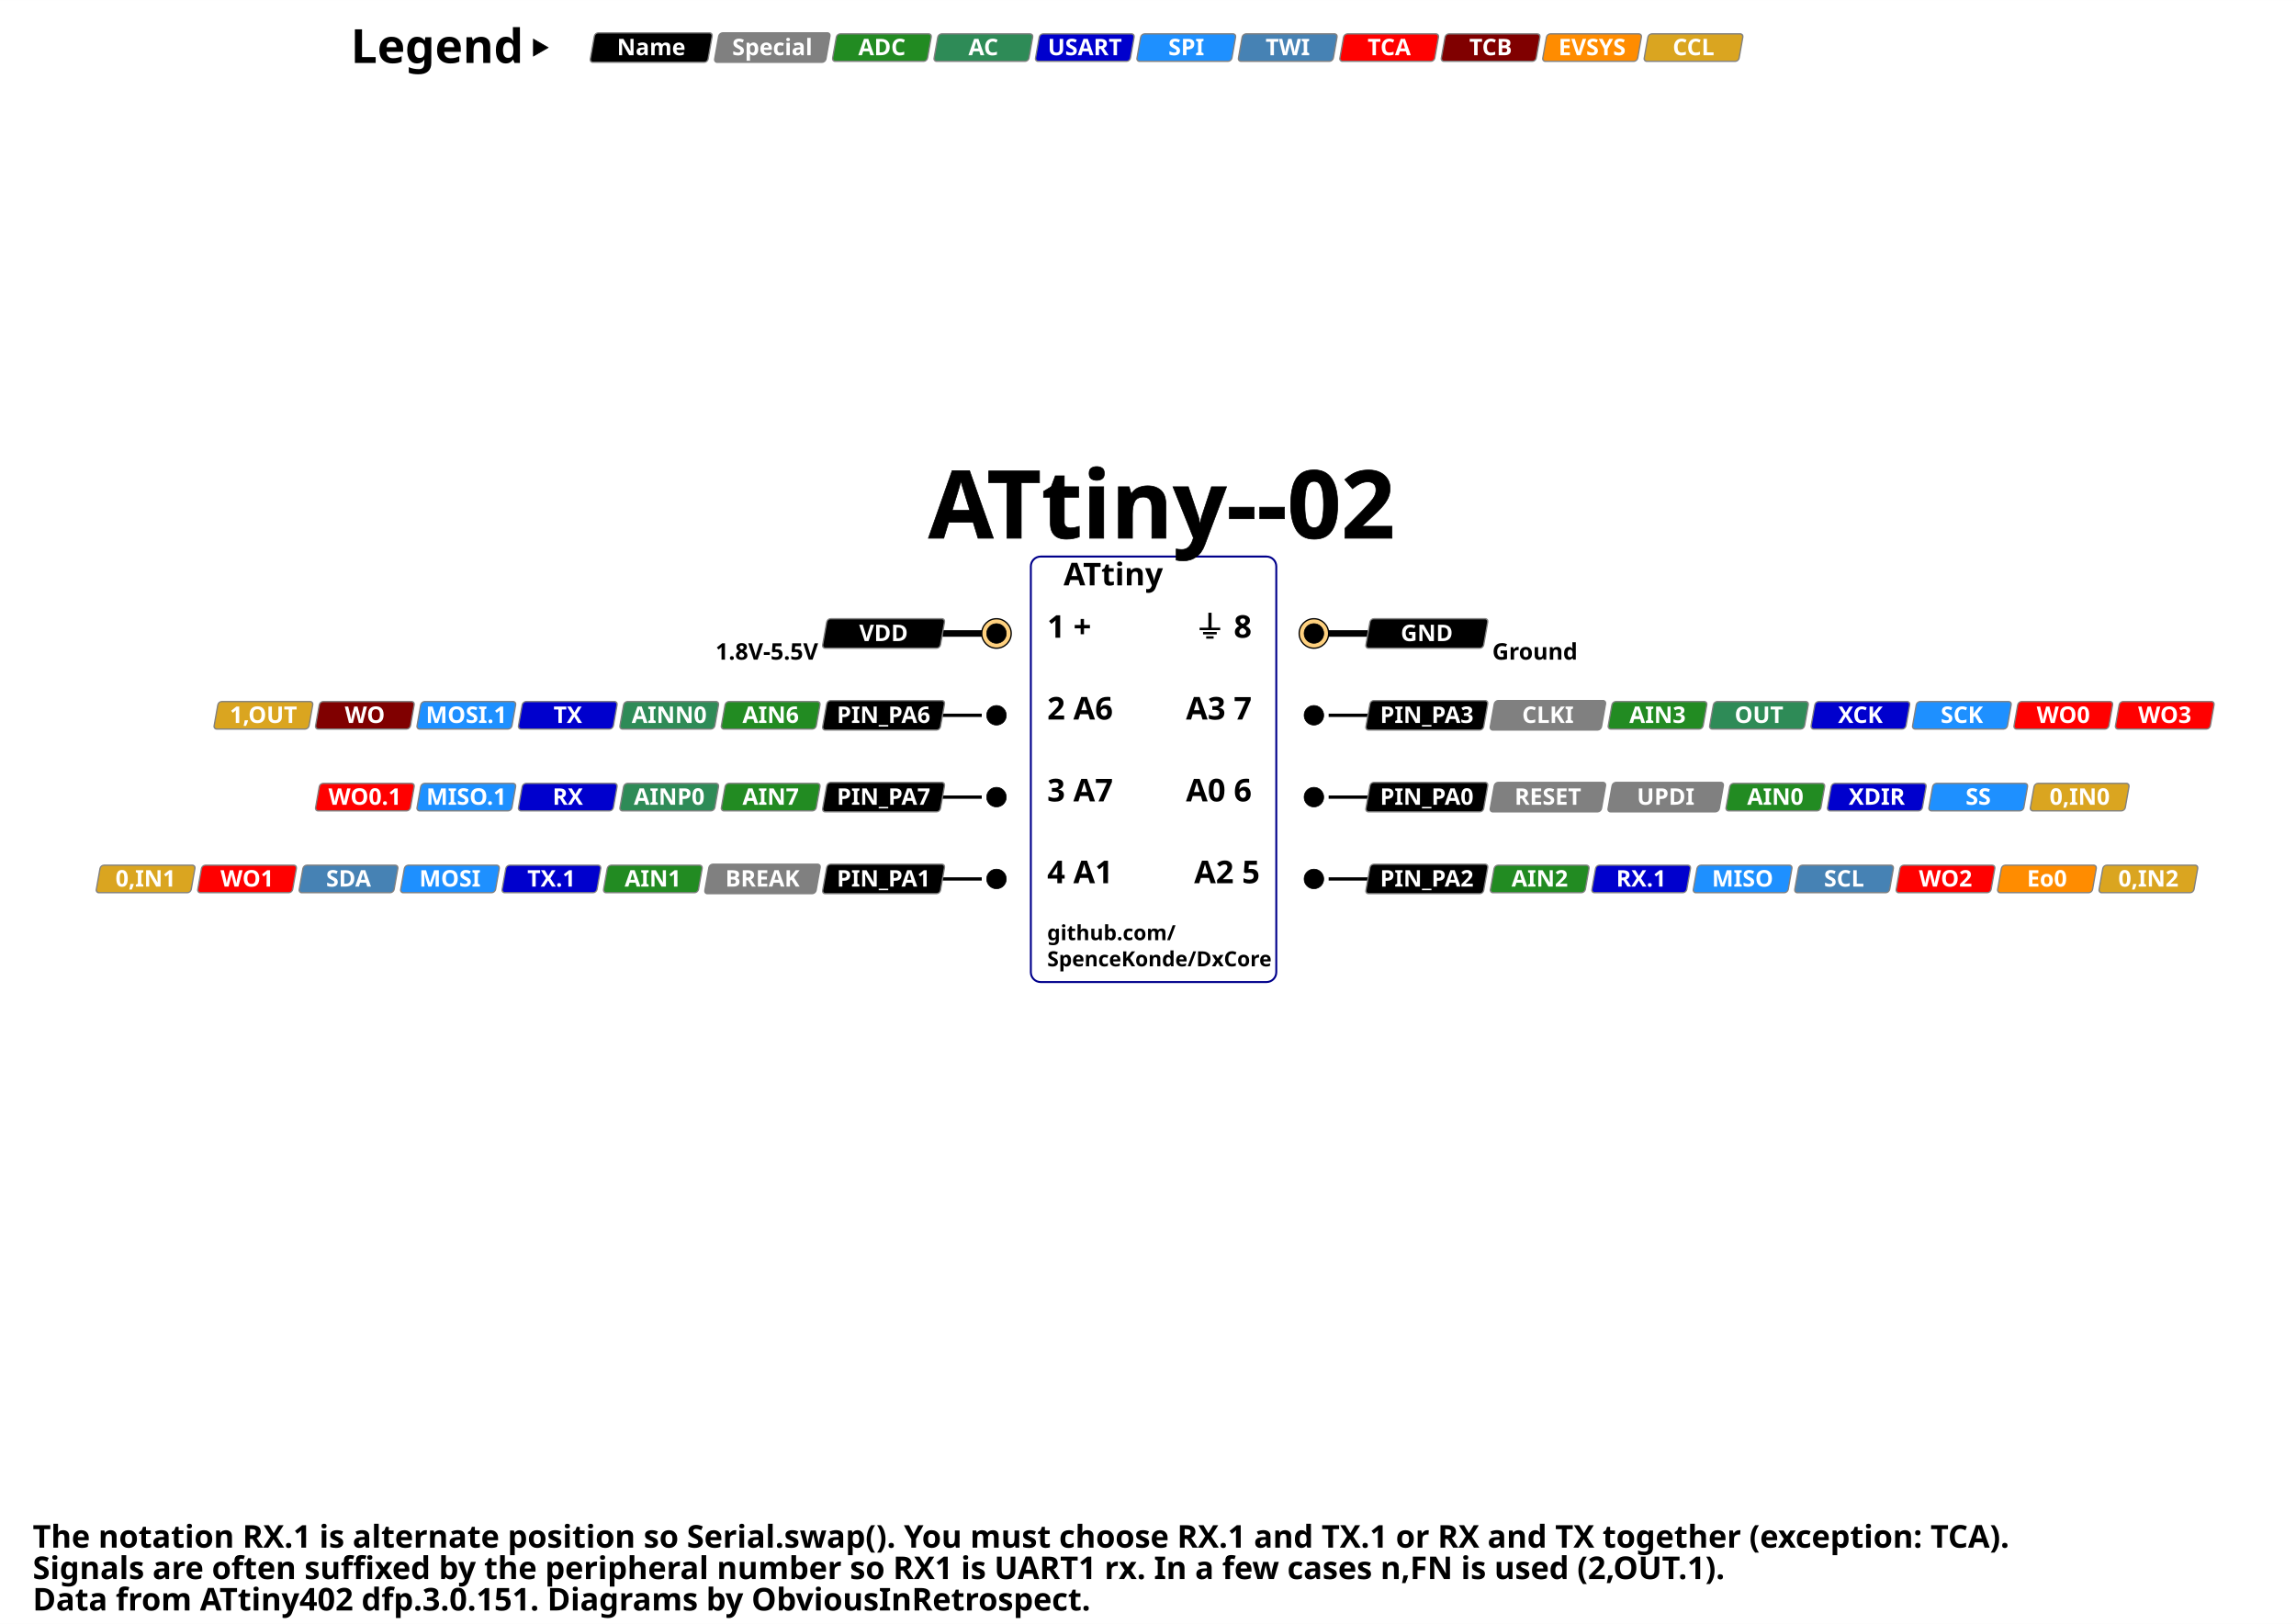
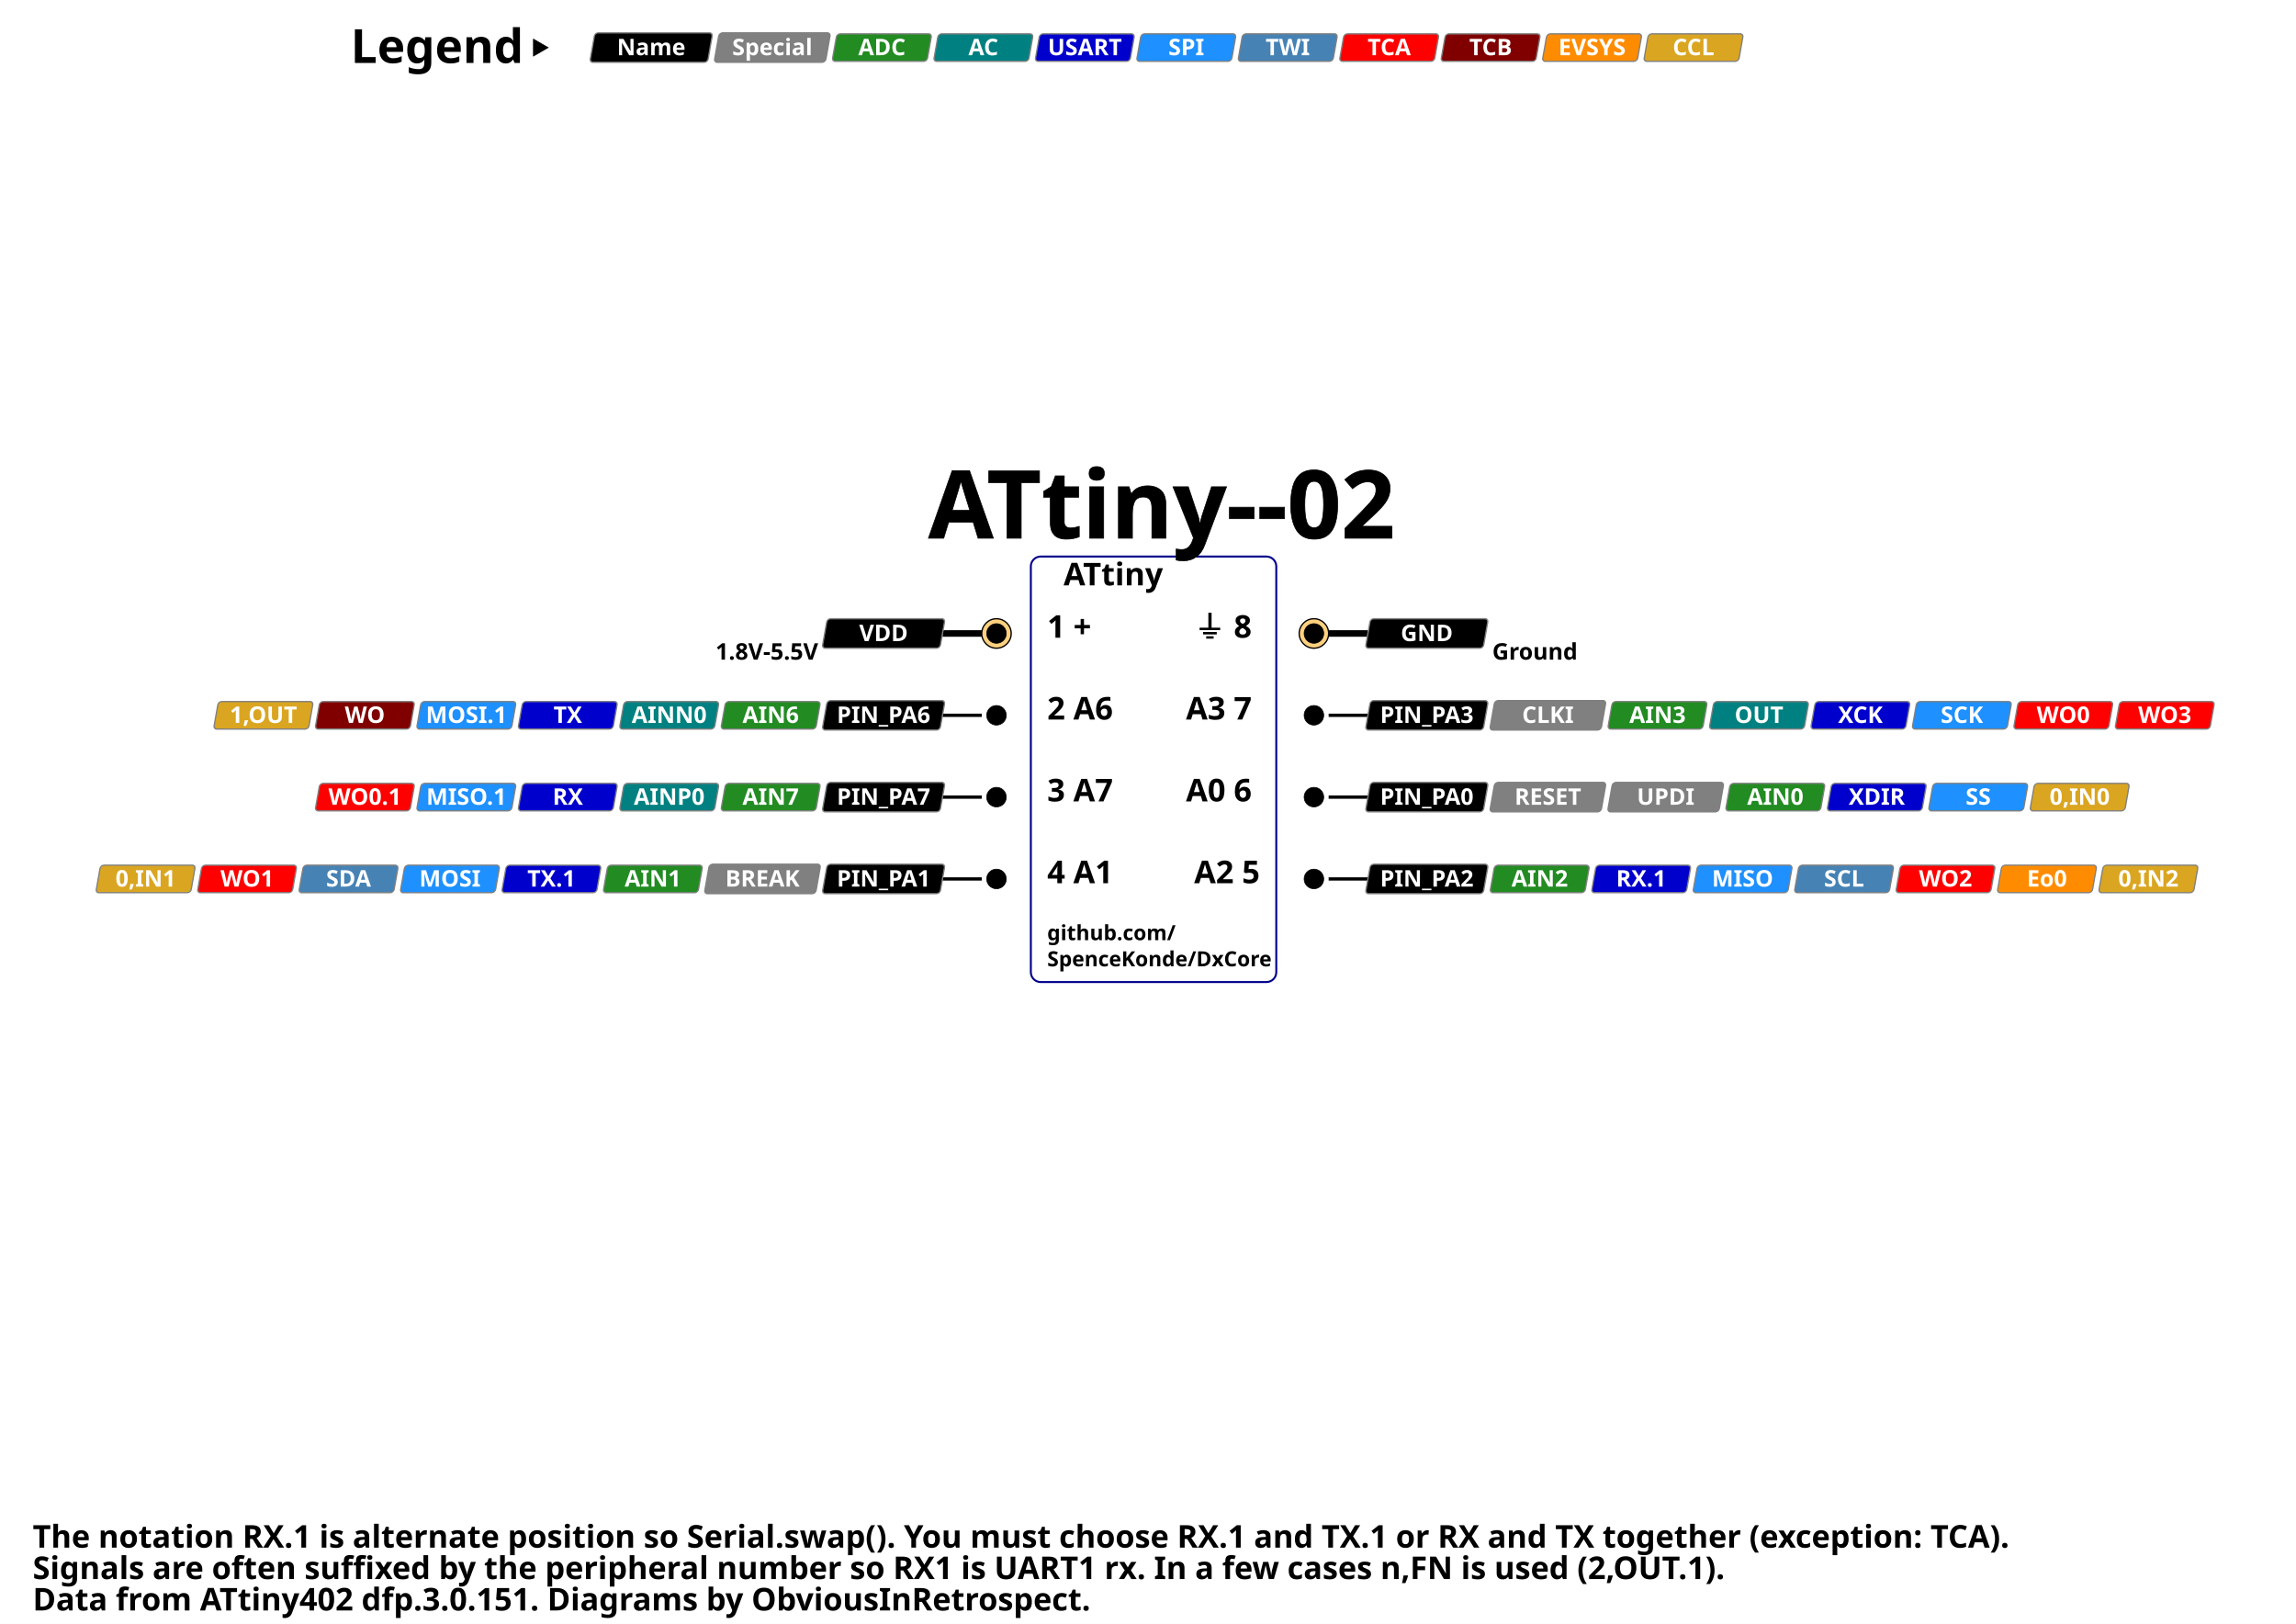
<svg xmlns="http://www.w3.org/2000/svg" baseProfile="full" height="210mm" version="1.1" viewBox="0 0 3508 2480" width="297mm">
  <defs>
    <style type="text/css">@font-face {
  font-family: 'BenchNine';
  font-style: normal;
  font-weight: 300;
  src: url(https://fonts.gstatic.com/s/benchnine/v16/ahcev8612zF4jxrwMosT--thgmy4.ttf) format('truetype');
}
@font-face {
  font-family: 'BenchNine';
  font-style: normal;
  font-weight: 400;
  src: url(https://fonts.gstatic.com/s/benchnine/v16/ahcbv8612zF4jxrwMosbUMlx.ttf) format('truetype');
}
@font-face {
  font-family: 'BenchNine';
  font-style: normal;
  font-weight: 700;
  src: url(https://fonts.gstatic.com/s/benchnine/v16/ahcev8612zF4jxrwMosT6-xhgmy4.ttf) format('truetype');
}
@font-face {
  font-family: 'M PLUS 1 Code';
  font-style: normal;
  font-weight: 300;
  src: url(https://fonts.gstatic.com/s/mplus1code/v7/ypvMbXOOx2xFpzmYJS3N2_J2hBN6RZ5oIp8m_7jT0EHuYJg.ttf) format('truetype');
}
@font-face {
  font-family: 'M PLUS 1 Code';
  font-style: normal;
  font-weight: 400;
  src: url(https://fonts.gstatic.com/s/mplus1code/v7/ypvMbXOOx2xFpzmYJS3N2_J2hBN6RZ5oIp8m_7iN0EHuYJg.ttf) format('truetype');
}
@font-face {
  font-family: 'M PLUS 1 Code';
  font-style: normal;
  font-weight: 700;
  src: url(https://fonts.gstatic.com/s/mplus1code/v7/ypvMbXOOx2xFpzmYJS3N2_J2hBN6RZ5oIp8m_7hq10HuYJg.ttf) format('truetype');
}
@font-face {
  font-family: 'Pragati Narrow';
  font-style: normal;
  font-weight: 700;
  src: url(https://fonts.gstatic.com/s/pragatinarrow/v13/vm8sdRf0T0bS1ffgsPB7WZ-mD2ZD5cd4Epc.ttf) format('truetype');
}
@font-face {
  font-family: 'Rubik';
  font-style: normal;
  font-weight: 400;
  src: url(https://fonts.gstatic.com/s/rubik/v21/iJWZBXyIfDnIV5PNhY1KTN7Z-Yh-B4iFV0Uw.ttf) format('truetype');
}
@font-face {
  font-family: 'Ruslan Display';
  font-style: normal;
  font-weight: 400;
  src: url(https://fonts.gstatic.com/s/ruslandisplay/v22/Gw6jwczl81XcIZuckK_e3Upfdwxsn9g.ttf) format('truetype');
}
@font-face {
  font-family: 'Ubuntu';
  font-style: normal;
  font-weight: 300;
  src: url(https://fonts.gstatic.com/s/ubuntu/v20/4iCv6KVjbNBYlgoC1CzjsGyI.ttf) format('truetype');
}
@font-face {
  font-family: 'Ubuntu';
  font-style: normal;
  font-weight: 400;
  src: url(https://fonts.gstatic.com/s/ubuntu/v20/4iCs6KVjbNBYlgoKfw7z.ttf) format('truetype');
}
@font-face {
  font-family: 'Ubuntu';
  font-style: normal;
  font-weight: 500;
  src: url(https://fonts.gstatic.com/s/ubuntu/v20/4iCv6KVjbNBYlgoCjC3jsGyI.ttf) format('truetype');
}
@font-face {
  font-family: 'Ubuntu';
  font-style: normal;
  font-weight: 700;
  src: url(https://fonts.gstatic.com/s/ubuntu/v20/4iCv6KVjbNBYlgoCxCvjsGyI.ttf) format('truetype');
}
@font-face {
  font-family: 'Work Sans';
  font-style: normal;
  font-weight: 700;
  src: url(https://fonts.gstatic.com/s/worksans/v18/QGY_z_wNahGAdqQ43RhVcIgYT2Xz5u32K67QBi8Jow.ttf) format('truetype');
}
@font-face {
  font-family: 'Work Sans';
  font-style: normal;
  font-weight: 800;
  src: url(https://fonts.gstatic.com/s/worksans/v18/QGY_z_wNahGAdqQ43RhVcIgYT2Xz5u32K8nQBi8Jow.ttf) format('truetype');
}
@font-face {
  font-family: 'Work Sans';
  font-style: normal;
  font-weight: 900;
  src: url(https://fonts.gstatic.com/s/worksans/v18/QGY_z_wNahGAdqQ43RhVcIgYT2Xz5u32K-DQBi8Jow.ttf) format('truetype');
}
</style>
  </defs>
  <g transform="translate(1754.0,1240.0)">
    <rect fill="white" fill-opacity="1.0" height="2480" rx="0" ry="0" stroke="white" stroke-opacity="1.0" stroke-width="1" width="3508" x="-1754.0" y="-1240.0" />
  </g>
  <g transform="translate(1762.5,1175.0)">
    <rect fill="white" fill-opacity="0.0" height="650" rx="15" ry="15" stroke="darkblue" stroke-opacity="1.0" stroke-width="3" width="375" x="-187.5" y="-325.0" />
  </g>
  <text fill="black" font-family="sans-serif" font-size="144" font-stretch="normal" font-style="normal" font-weight="600" stroke="none" text-anchor="middle" x="1775" y="822.0">
    <tspan fill="black" stroke="black">ATtiny--02</tspan>
  </text>
  <text fill="white" font-family="sans-serif" font-size="48" font-stretch="normal" font-style="normal" font-weight="600" stroke="none" text-anchor="start" x="1625" y="894.0">
    <tspan fill="black" stroke="none">ATtiny</tspan>
  </text>
  <text fill="white" font-family="sans-serif" font-size="32" font-stretch="normal" font-style="normal" font-weight="600" stroke="none" text-anchor="start" x="1600" y="1436.0">
    <tspan fill="black" stroke="none">github.com/</tspan>
    <tspan fill="black" stroke="none" x="1600" y="1476.0">SpenceKonde/DxCore</tspan>
    <tspan fill="black" stroke="none" x="1600" y="1516.0" />
  </text>
  <text fill="white" font-family="sans-serif" font-size="36" font-stretch="normal" font-style="normal" font-weight="600" stroke="none" text-anchor="start" x="1425" y="1538.0">
    <tspan fill="black" stroke="none" />
  </text>
  <text fill="white" font-family="sans-serif" font-size="48" font-stretch="normal" font-style="normal" font-weight="600" stroke="none" text-anchor="start" x="50" y="2364.0">
    <tspan fill="black" stroke="none">The notation RX.1 is alternate position so Serial.swap(). You must choose RX.1 and TX.1 or RX and TX together (exception: TCA).</tspan>
    <tspan fill="black" stroke="none" x="50" y="2412.0">Signals are often suffixed by the peripheral number so RX1 is UART1 rx. In a few cases n,FN is used (2,OUT.1).</tspan>
    <tspan fill="black" stroke="none" x="50" y="2460.0">Data from ATtiny402 dfp.3.0.151. Diagrams by ObviousInRetrospect.</tspan>
  </text>
  <text fill="white" font-family="sans-serif" font-size="48" font-stretch="normal" font-style="normal" font-weight="600" stroke="none" text-anchor="start" x="1600" y="974.0">
    <tspan fill="black" stroke="none">1 +</tspan>
    <tspan fill="black" stroke="none" x="1600" y="1099.0">2 A6</tspan>
    <tspan fill="black" stroke="none" x="1600" y="1224.0">3 A7</tspan>
    <tspan fill="black" stroke="none" x="1600" y="1349.0">4 A1</tspan>
  </text>
  <circle cx="1522.5" cy="967.5" fill="orange" fill-opacity="0.5" r="22.5" stroke="black" stroke-opacity="1" stroke-width="2" />
  <circle color="black" cx="1522.5" cy="967.5" opacity="1" r="15.0" stroke="black" />
  <g transform="translate(1440.0,967.5)">
    <polyline fill="none" opacity="1.0" points="0,0 60,0" stroke="black" stroke-width="10" />
  </g>
  <g transform="translate(1350.0,967.5)">
    <rect fill="black" fill-opacity="1.0" height="45" rx="5" ry="5" stroke="grey" stroke-opacity="1.0" stroke-width="2" transform="skewX(-10)" width="180" x="-90.0" y="-22.5" />
    <text fill="white" font-family="sans-serif" font-size="35" font-stretch="normal" font-style="normal" font-weight="600" stroke="black" stroke-opacity="0" stroke-width="0.0" text-anchor="middle" x="0" y="11.667">VDD</text>
  </g>
  <text fill="black" font-family="sans-serif" font-size="35" font-stretch="normal" font-style="normal" font-weight="600" text-anchor="end" x="1250" y="1007.5">1.8V-5.5V</text>
  <circle color="black" cx="1522.5" cy="1092.5" opacity="1" r="15.0" stroke="black" />
  <g transform="translate(1440.0,1092.5)">
    <polyline fill="none" opacity="1.0" points="0,0 60,0" stroke="black" stroke-width="5" />
  </g>
  <g transform="translate(1350.0,1092.5)">
    <rect fill="black" fill-opacity="1.0" height="45" rx="5" ry="5" stroke="grey" stroke-opacity="1.0" stroke-width="2" transform="skewX(-10)" width="180" x="-90.0" y="-22.5" />
    <text fill="white" font-family="sans-serif" font-size="35" font-stretch="normal" font-style="normal" font-weight="600" stroke="black" stroke-opacity="0" stroke-width="0.0" text-anchor="middle" x="0" y="11.667">PIN_PA6</text>
  </g>
  <g transform="translate(1177.5,1092.5)">
    <rect fill="forestgreen" fill-opacity="1.0" height="42" rx="5" ry="5" stroke="grey" stroke-opacity="1.0" stroke-width="2" transform="skewX(-10)" width="145" x="-72.5" y="-21.0" />
    <text fill="white" font-family="sans-serif" font-size="35" font-stretch="normal" font-style="normal" font-weight="600" stroke="black" stroke-opacity="0" stroke-width="0.0" text-anchor="middle" x="0" y="11.667">AIN6</text>
  </g>
  <g transform="translate(1022.5,1092.5)">
-     <rect fill="seagreen" fill-opacity="1.0" height="42" rx="5" ry="5" stroke="grey" stroke-opacity="1.0" stroke-width="2" transform="skewX(-10)" width="145" x="-72.5" y="-21.0" />
+     <rect fill="teal" fill-opacity="1.0" height="42" rx="5" ry="5" stroke="grey" stroke-opacity="1.0" stroke-width="2" transform="skewX(-10)" width="145" x="-72.5" y="-21.0" />
    <text fill="white" font-family="sans-serif" font-size="35" font-stretch="normal" font-style="normal" font-weight="600" stroke="black" stroke-opacity="0" stroke-width="0.0" text-anchor="middle" x="0" y="11.667">AINN0</text>
  </g>
  <g transform="translate(867.5,1092.5)">
    <rect fill="mediumblue" fill-opacity="1.0" height="42" rx="5" ry="5" stroke="grey" stroke-opacity="1.0" stroke-width="2" transform="skewX(-10)" width="145" x="-72.5" y="-21.0" />
    <text fill="white" font-family="sans-serif" font-size="35" font-stretch="normal" font-style="normal" font-weight="600" stroke="black" stroke-opacity="0" stroke-width="0.0" text-anchor="middle" x="0" y="11.667">TX</text>
  </g>
  <g transform="translate(712.5,1092.5)">
    <rect fill="dodgerblue" fill-opacity="1.0" height="42" rx="5" ry="5" stroke="grey" stroke-opacity="1.0" stroke-width="2" transform="skewX(-10)" width="145" x="-72.5" y="-21.0" />
    <text fill="white" font-family="sans-serif" font-size="35" font-stretch="normal" font-style="normal" font-weight="600" stroke="black" stroke-opacity="0" stroke-width="0.0" text-anchor="middle" x="0" y="11.667">MOSI.1</text>
  </g>
  <g transform="translate(557.5,1092.5)">
    <rect fill="maroon" fill-opacity="1.0" height="42" rx="5" ry="5" stroke="grey" stroke-opacity="1.0" stroke-width="2" transform="skewX(-10)" width="145" x="-72.5" y="-21.0" />
    <text fill="white" font-family="sans-serif" font-size="35" font-stretch="normal" font-style="normal" font-weight="600" stroke="black" stroke-opacity="0" stroke-width="0.0" text-anchor="middle" x="0" y="11.667">WO</text>
  </g>
  <g transform="translate(402.5,1092.5)">
    <rect fill="goldenrod" fill-opacity="1.0" height="42" rx="5" ry="5" stroke="grey" stroke-opacity="1.0" stroke-width="2" transform="skewX(-10)" width="145" x="-72.5" y="-21.0" />
    <text fill="white" font-family="sans-serif" font-size="35" font-stretch="normal" font-style="normal" font-weight="600" stroke="black" stroke-opacity="0" stroke-width="0.0" text-anchor="middle" x="0" y="11.667">1,OUT</text>
  </g>
  <circle color="black" cx="1522.5" cy="1217.5" opacity="1" r="15.0" stroke="black" />
  <g transform="translate(1440.0,1217.5)">
    <polyline fill="none" opacity="1.0" points="0,0 60,0" stroke="black" stroke-width="5" />
  </g>
  <g transform="translate(1350.0,1217.5)">
    <rect fill="black" fill-opacity="1.0" height="45" rx="5" ry="5" stroke="grey" stroke-opacity="1.0" stroke-width="2" transform="skewX(-10)" width="180" x="-90.0" y="-22.5" />
    <text fill="white" font-family="sans-serif" font-size="35" font-stretch="normal" font-style="normal" font-weight="600" stroke="black" stroke-opacity="0" stroke-width="0.0" text-anchor="middle" x="0" y="11.667">PIN_PA7</text>
  </g>
  <g transform="translate(1177.5,1217.5)">
    <rect fill="forestgreen" fill-opacity="1.0" height="42" rx="5" ry="5" stroke="grey" stroke-opacity="1.0" stroke-width="2" transform="skewX(-10)" width="145" x="-72.5" y="-21.0" />
    <text fill="white" font-family="sans-serif" font-size="35" font-stretch="normal" font-style="normal" font-weight="600" stroke="black" stroke-opacity="0" stroke-width="0.0" text-anchor="middle" x="0" y="11.667">AIN7</text>
  </g>
  <g transform="translate(1022.5,1217.5)">
-     <rect fill="seagreen" fill-opacity="1.0" height="42" rx="5" ry="5" stroke="grey" stroke-opacity="1.0" stroke-width="2" transform="skewX(-10)" width="145" x="-72.5" y="-21.0" />
+     <rect fill="teal" fill-opacity="1.0" height="42" rx="5" ry="5" stroke="grey" stroke-opacity="1.0" stroke-width="2" transform="skewX(-10)" width="145" x="-72.5" y="-21.0" />
    <text fill="white" font-family="sans-serif" font-size="35" font-stretch="normal" font-style="normal" font-weight="600" stroke="black" stroke-opacity="0" stroke-width="0.0" text-anchor="middle" x="0" y="11.667">AINP0</text>
  </g>
  <g transform="translate(867.5,1217.5)">
    <rect fill="mediumblue" fill-opacity="1.0" height="42" rx="5" ry="5" stroke="grey" stroke-opacity="1.0" stroke-width="2" transform="skewX(-10)" width="145" x="-72.5" y="-21.0" />
    <text fill="white" font-family="sans-serif" font-size="35" font-stretch="normal" font-style="normal" font-weight="600" stroke="black" stroke-opacity="0" stroke-width="0.0" text-anchor="middle" x="0" y="11.667">RX</text>
  </g>
  <g transform="translate(712.5,1217.5)">
    <rect fill="dodgerblue" fill-opacity="1.0" height="42" rx="5" ry="5" stroke="grey" stroke-opacity="1.0" stroke-width="2" transform="skewX(-10)" width="145" x="-72.5" y="-21.0" />
    <text fill="white" font-family="sans-serif" font-size="35" font-stretch="normal" font-style="normal" font-weight="600" stroke="black" stroke-opacity="0" stroke-width="0.0" text-anchor="middle" x="0" y="11.667">MISO.1</text>
  </g>
  <g transform="translate(557.5,1217.5)">
    <rect fill="red" fill-opacity="1.0" height="42" rx="5" ry="5" stroke="grey" stroke-opacity="1.0" stroke-width="2" transform="skewX(-10)" width="145" x="-72.5" y="-21.0" />
    <text fill="white" font-family="sans-serif" font-size="35" font-stretch="normal" font-style="normal" font-weight="600" stroke="black" stroke-opacity="0" stroke-width="0.0" text-anchor="middle" x="0" y="11.667">WO0.1</text>
  </g>
  <circle color="black" cx="1522.5" cy="1342.5" opacity="1" r="15.0" stroke="black" />
  <g transform="translate(1440.0,1342.5)">
    <polyline fill="none" opacity="1.0" points="0,0 60,0" stroke="black" stroke-width="5" />
  </g>
  <g transform="translate(1350.0,1342.5)">
    <rect fill="black" fill-opacity="1.0" height="45" rx="5" ry="5" stroke="grey" stroke-opacity="1.0" stroke-width="2" transform="skewX(-10)" width="180" x="-90.0" y="-22.5" />
    <text fill="white" font-family="sans-serif" font-size="35" font-stretch="normal" font-style="normal" font-weight="600" stroke="black" stroke-opacity="0" stroke-width="0.0" text-anchor="middle" x="0" y="11.667">PIN_PA1</text>
  </g>
  <g transform="translate(1165.0,1342.5)">
    <rect fill="grey" fill-opacity="1.0" height="45" rx="5" ry="5" stroke="grey" stroke-opacity="1.0" stroke-width="2" transform="skewX(-10)" width="170" x="-85.0" y="-22.5" />
    <text fill="white" font-family="sans-serif" font-size="35" font-stretch="normal" font-style="normal" font-weight="600" stroke="black" stroke-opacity="0" stroke-width="0.0" text-anchor="middle" x="0" y="11.667">BREAK</text>
  </g>
  <g transform="translate(997.5,1342.5)">
    <rect fill="forestgreen" fill-opacity="1.0" height="42" rx="5" ry="5" stroke="grey" stroke-opacity="1.0" stroke-width="2" transform="skewX(-10)" width="145" x="-72.5" y="-21.0" />
    <text fill="white" font-family="sans-serif" font-size="35" font-stretch="normal" font-style="normal" font-weight="600" stroke="black" stroke-opacity="0" stroke-width="0.0" text-anchor="middle" x="0" y="11.667">AIN1</text>
  </g>
  <g transform="translate(842.5,1342.5)">
    <rect fill="mediumblue" fill-opacity="1.0" height="42" rx="5" ry="5" stroke="grey" stroke-opacity="1.0" stroke-width="2" transform="skewX(-10)" width="145" x="-72.5" y="-21.0" />
    <text fill="white" font-family="sans-serif" font-size="35" font-stretch="normal" font-style="normal" font-weight="600" stroke="black" stroke-opacity="0" stroke-width="0.0" text-anchor="middle" x="0" y="11.667">TX.1</text>
  </g>
  <g transform="translate(687.5,1342.5)">
    <rect fill="dodgerblue" fill-opacity="1.0" height="42" rx="5" ry="5" stroke="grey" stroke-opacity="1.0" stroke-width="2" transform="skewX(-10)" width="145" x="-72.5" y="-21.0" />
    <text fill="white" font-family="sans-serif" font-size="35" font-stretch="normal" font-style="normal" font-weight="600" stroke="black" stroke-opacity="0" stroke-width="0.0" text-anchor="middle" x="0" y="11.667">MOSI</text>
  </g>
  <g transform="translate(532.5,1342.5)">
    <rect fill="steelblue" fill-opacity="1.0" height="42" rx="5" ry="5" stroke="grey" stroke-opacity="1.0" stroke-width="2" transform="skewX(-10)" width="145" x="-72.5" y="-21.0" />
    <text fill="white" font-family="sans-serif" font-size="35" font-stretch="normal" font-style="normal" font-weight="600" stroke="black" stroke-opacity="0" stroke-width="0.0" text-anchor="middle" x="0" y="11.667">SDA</text>
  </g>
  <g transform="translate(377.5,1342.5)">
    <rect fill="red" fill-opacity="1.0" height="42" rx="5" ry="5" stroke="grey" stroke-opacity="1.0" stroke-width="2" transform="skewX(-10)" width="145" x="-72.5" y="-21.0" />
    <text fill="white" font-family="sans-serif" font-size="35" font-stretch="normal" font-style="normal" font-weight="600" stroke="black" stroke-opacity="0" stroke-width="0.0" text-anchor="middle" x="0" y="11.667">WO1</text>
  </g>
  <g transform="translate(222.5,1342.5)">
    <rect fill="goldenrod" fill-opacity="1.0" height="42" rx="5" ry="5" stroke="grey" stroke-opacity="1.0" stroke-width="2" transform="skewX(-10)" width="145" x="-72.5" y="-21.0" />
    <text fill="white" font-family="sans-serif" font-size="35" font-stretch="normal" font-style="normal" font-weight="600" stroke="black" stroke-opacity="0" stroke-width="0.0" text-anchor="middle" x="0" y="11.667">0,IN1</text>
  </g>
  <circle cx="2007.5" cy="967.5" fill="orange" fill-opacity="0.5" r="22.5" stroke="black" stroke-opacity="1" stroke-width="2" />
  <circle color="black" cx="2007.5" cy="967.5" opacity="1" r="15.0" stroke="black" />
  <g transform="translate(2030.0,967.5)">
    <polyline fill="none" opacity="1.0" points="0,0 60,0" stroke="black" stroke-width="10" />
  </g>
  <g transform="translate(2180.0,967.5)">
    <rect fill="black" fill-opacity="1.0" height="45" rx="5" ry="5" stroke="grey" stroke-opacity="1.0" stroke-width="2" transform="skewX(-10)" width="180" x="-90.0" y="-22.5" />
    <text fill="white" font-family="sans-serif" font-size="35" font-stretch="normal" font-style="normal" font-weight="600" stroke="black" stroke-opacity="0" stroke-width="0.0" text-anchor="middle" x="0" y="11.667">GND</text>
  </g>
  <text fill="black" font-family="sans-serif" font-size="35" font-stretch="normal" font-style="normal" font-weight="600" text-anchor="start" x="2280" y="1007.5">Ground</text>
  <circle color="black" cx="2007.5" cy="1092.5" opacity="1" r="15.0" stroke="black" />
  <g transform="translate(2030.0,1092.5)">
    <polyline fill="none" opacity="1.0" points="0,0 60,0" stroke="black" stroke-width="5" />
  </g>
  <g transform="translate(2180.0,1092.5)">
    <rect fill="black" fill-opacity="1.0" height="45" rx="5" ry="5" stroke="grey" stroke-opacity="1.0" stroke-width="2" transform="skewX(-10)" width="180" x="-90.0" y="-22.5" />
    <text fill="white" font-family="sans-serif" font-size="35" font-stretch="normal" font-style="normal" font-weight="600" stroke="black" stroke-opacity="0" stroke-width="0.0" text-anchor="middle" x="0" y="11.667">PIN_PA3</text>
  </g>
  <g transform="translate(2365.0,1092.5)">
    <rect fill="grey" fill-opacity="1.0" height="45" rx="5" ry="5" stroke="grey" stroke-opacity="1.0" stroke-width="2" transform="skewX(-10)" width="170" x="-85.0" y="-22.5" />
    <text fill="white" font-family="sans-serif" font-size="35" font-stretch="normal" font-style="normal" font-weight="600" stroke="black" stroke-opacity="0" stroke-width="0.0" text-anchor="middle" x="0" y="11.667">CLKI</text>
  </g>
  <g transform="translate(2532.5,1092.5)">
    <rect fill="forestgreen" fill-opacity="1.0" height="42" rx="5" ry="5" stroke="grey" stroke-opacity="1.0" stroke-width="2" transform="skewX(-10)" width="145" x="-72.5" y="-21.0" />
    <text fill="white" font-family="sans-serif" font-size="35" font-stretch="normal" font-style="normal" font-weight="600" stroke="black" stroke-opacity="0" stroke-width="0.0" text-anchor="middle" x="0" y="11.667">AIN3</text>
  </g>
  <g transform="translate(2687.5,1092.5)">
-     <rect fill="seagreen" fill-opacity="1.0" height="42" rx="5" ry="5" stroke="grey" stroke-opacity="1.0" stroke-width="2" transform="skewX(-10)" width="145" x="-72.5" y="-21.0" />
+     <rect fill="teal" fill-opacity="1.0" height="42" rx="5" ry="5" stroke="grey" stroke-opacity="1.0" stroke-width="2" transform="skewX(-10)" width="145" x="-72.5" y="-21.0" />
    <text fill="white" font-family="sans-serif" font-size="35" font-stretch="normal" font-style="normal" font-weight="600" stroke="black" stroke-opacity="0" stroke-width="0.0" text-anchor="middle" x="0" y="11.667">OUT</text>
  </g>
  <g transform="translate(2842.5,1092.5)">
    <rect fill="mediumblue" fill-opacity="1.0" height="42" rx="5" ry="5" stroke="grey" stroke-opacity="1.0" stroke-width="2" transform="skewX(-10)" width="145" x="-72.5" y="-21.0" />
    <text fill="white" font-family="sans-serif" font-size="35" font-stretch="normal" font-style="normal" font-weight="600" stroke="black" stroke-opacity="0" stroke-width="0.0" text-anchor="middle" x="0" y="11.667">XCK</text>
  </g>
  <g transform="translate(2997.5,1092.5)">
    <rect fill="dodgerblue" fill-opacity="1.0" height="42" rx="5" ry="5" stroke="grey" stroke-opacity="1.0" stroke-width="2" transform="skewX(-10)" width="145" x="-72.5" y="-21.0" />
    <text fill="white" font-family="sans-serif" font-size="35" font-stretch="normal" font-style="normal" font-weight="600" stroke="black" stroke-opacity="0" stroke-width="0.0" text-anchor="middle" x="0" y="11.667">SCK</text>
  </g>
  <g transform="translate(3152.5,1092.5)">
    <rect fill="red" fill-opacity="1.0" height="42" rx="5" ry="5" stroke="grey" stroke-opacity="1.0" stroke-width="2" transform="skewX(-10)" width="145" x="-72.5" y="-21.0" />
    <text fill="white" font-family="sans-serif" font-size="35" font-stretch="normal" font-style="normal" font-weight="600" stroke="black" stroke-opacity="0" stroke-width="0.0" text-anchor="middle" x="0" y="11.667">WO0</text>
  </g>
  <g transform="translate(3307.5,1092.5)">
    <rect fill="red" fill-opacity="1.0" height="42" rx="5" ry="5" stroke="grey" stroke-opacity="1.0" stroke-width="2" transform="skewX(-10)" width="145" x="-72.5" y="-21.0" />
    <text fill="white" font-family="sans-serif" font-size="35" font-stretch="normal" font-style="normal" font-weight="600" stroke="black" stroke-opacity="0" stroke-width="0.0" text-anchor="middle" x="0" y="11.667">WO3</text>
  </g>
  <circle color="black" cx="2007.5" cy="1217.5" opacity="1" r="15.0" stroke="black" />
  <g transform="translate(2030.0,1217.5)">
    <polyline fill="none" opacity="1.0" points="0,0 60,0" stroke="black" stroke-width="5" />
  </g>
  <g transform="translate(2180.0,1217.5)">
    <rect fill="black" fill-opacity="1.0" height="45" rx="5" ry="5" stroke="grey" stroke-opacity="1.0" stroke-width="2" transform="skewX(-10)" width="180" x="-90.0" y="-22.5" />
    <text fill="white" font-family="sans-serif" font-size="35" font-stretch="normal" font-style="normal" font-weight="600" stroke="black" stroke-opacity="0" stroke-width="0.0" text-anchor="middle" x="0" y="11.667">PIN_PA0</text>
  </g>
  <g transform="translate(2365.0,1217.5)">
    <rect fill="grey" fill-opacity="1.0" height="45" rx="5" ry="5" stroke="grey" stroke-opacity="1.0" stroke-width="2" transform="skewX(-10)" width="170" x="-85.0" y="-22.5" />
    <text fill="white" font-family="sans-serif" font-size="35" font-stretch="normal" font-style="normal" font-weight="600" stroke="black" stroke-opacity="0" stroke-width="0.0" text-anchor="middle" x="0" y="11.667">RESET</text>
  </g>
  <g transform="translate(2545.0,1217.5)">
    <rect fill="grey" fill-opacity="1.0" height="45" rx="5" ry="5" stroke="grey" stroke-opacity="1.0" stroke-width="2" transform="skewX(-10)" width="170" x="-85.0" y="-22.5" />
    <text fill="white" font-family="sans-serif" font-size="35" font-stretch="normal" font-style="normal" font-weight="600" stroke="black" stroke-opacity="0" stroke-width="0.0" text-anchor="middle" x="0" y="11.667">UPDI</text>
  </g>
  <g transform="translate(2712.5,1217.5)">
    <rect fill="forestgreen" fill-opacity="1.0" height="42" rx="5" ry="5" stroke="grey" stroke-opacity="1.0" stroke-width="2" transform="skewX(-10)" width="145" x="-72.5" y="-21.0" />
    <text fill="white" font-family="sans-serif" font-size="35" font-stretch="normal" font-style="normal" font-weight="600" stroke="black" stroke-opacity="0" stroke-width="0.0" text-anchor="middle" x="0" y="11.667">AIN0</text>
  </g>
  <g transform="translate(2867.5,1217.5)">
    <rect fill="mediumblue" fill-opacity="1.0" height="42" rx="5" ry="5" stroke="grey" stroke-opacity="1.0" stroke-width="2" transform="skewX(-10)" width="145" x="-72.5" y="-21.0" />
    <text fill="white" font-family="sans-serif" font-size="35" font-stretch="normal" font-style="normal" font-weight="600" stroke="black" stroke-opacity="0" stroke-width="0.0" text-anchor="middle" x="0" y="11.667">XDIR</text>
  </g>
  <g transform="translate(3022.5,1217.5)">
    <rect fill="dodgerblue" fill-opacity="1.0" height="42" rx="5" ry="5" stroke="grey" stroke-opacity="1.0" stroke-width="2" transform="skewX(-10)" width="145" x="-72.5" y="-21.0" />
    <text fill="white" font-family="sans-serif" font-size="35" font-stretch="normal" font-style="normal" font-weight="600" stroke="black" stroke-opacity="0" stroke-width="0.0" text-anchor="middle" x="0" y="11.667">SS</text>
  </g>
  <g transform="translate(3177.5,1217.5)">
    <rect fill="goldenrod" fill-opacity="1.0" height="42" rx="5" ry="5" stroke="grey" stroke-opacity="1.0" stroke-width="2" transform="skewX(-10)" width="145" x="-72.5" y="-21.0" />
    <text fill="white" font-family="sans-serif" font-size="35" font-stretch="normal" font-style="normal" font-weight="600" stroke="black" stroke-opacity="0" stroke-width="0.0" text-anchor="middle" x="0" y="11.667">0,IN0</text>
  </g>
  <circle color="black" cx="2007.5" cy="1342.5" opacity="1" r="15.0" stroke="black" />
  <g transform="translate(2030.0,1342.5)">
    <polyline fill="none" opacity="1.0" points="0,0 60,0" stroke="black" stroke-width="5" />
  </g>
  <g transform="translate(2180.0,1342.5)">
    <rect fill="black" fill-opacity="1.0" height="45" rx="5" ry="5" stroke="grey" stroke-opacity="1.0" stroke-width="2" transform="skewX(-10)" width="180" x="-90.0" y="-22.5" />
    <text fill="white" font-family="sans-serif" font-size="35" font-stretch="normal" font-style="normal" font-weight="600" stroke="black" stroke-opacity="0" stroke-width="0.0" text-anchor="middle" x="0" y="11.667">PIN_PA2</text>
  </g>
  <g transform="translate(2352.5,1342.5)">
    <rect fill="forestgreen" fill-opacity="1.0" height="42" rx="5" ry="5" stroke="grey" stroke-opacity="1.0" stroke-width="2" transform="skewX(-10)" width="145" x="-72.5" y="-21.0" />
    <text fill="white" font-family="sans-serif" font-size="35" font-stretch="normal" font-style="normal" font-weight="600" stroke="black" stroke-opacity="0" stroke-width="0.0" text-anchor="middle" x="0" y="11.667">AIN2</text>
  </g>
  <g transform="translate(2507.5,1342.5)">
    <rect fill="mediumblue" fill-opacity="1.0" height="42" rx="5" ry="5" stroke="grey" stroke-opacity="1.0" stroke-width="2" transform="skewX(-10)" width="145" x="-72.5" y="-21.0" />
    <text fill="white" font-family="sans-serif" font-size="35" font-stretch="normal" font-style="normal" font-weight="600" stroke="black" stroke-opacity="0" stroke-width="0.0" text-anchor="middle" x="0" y="11.667">RX.1</text>
  </g>
  <g transform="translate(2662.5,1342.5)">
    <rect fill="dodgerblue" fill-opacity="1.0" height="42" rx="5" ry="5" stroke="grey" stroke-opacity="1.0" stroke-width="2" transform="skewX(-10)" width="145" x="-72.5" y="-21.0" />
    <text fill="white" font-family="sans-serif" font-size="35" font-stretch="normal" font-style="normal" font-weight="600" stroke="black" stroke-opacity="0" stroke-width="0.0" text-anchor="middle" x="0" y="11.667">MISO</text>
  </g>
  <g transform="translate(2817.5,1342.5)">
    <rect fill="steelblue" fill-opacity="1.0" height="42" rx="5" ry="5" stroke="grey" stroke-opacity="1.0" stroke-width="2" transform="skewX(-10)" width="145" x="-72.5" y="-21.0" />
    <text fill="white" font-family="sans-serif" font-size="35" font-stretch="normal" font-style="normal" font-weight="600" stroke="black" stroke-opacity="0" stroke-width="0.0" text-anchor="middle" x="0" y="11.667">SCL</text>
  </g>
  <g transform="translate(2972.5,1342.5)">
    <rect fill="red" fill-opacity="1.0" height="42" rx="5" ry="5" stroke="grey" stroke-opacity="1.0" stroke-width="2" transform="skewX(-10)" width="145" x="-72.5" y="-21.0" />
    <text fill="white" font-family="sans-serif" font-size="35" font-stretch="normal" font-style="normal" font-weight="600" stroke="black" stroke-opacity="0" stroke-width="0.0" text-anchor="middle" x="0" y="11.667">WO2</text>
  </g>
  <g transform="translate(3127.5,1342.5)">
    <rect fill="darkorange" fill-opacity="1.0" height="42" rx="5" ry="5" stroke="grey" stroke-opacity="1.0" stroke-width="2" transform="skewX(-10)" width="145" x="-72.5" y="-21.0" />
    <text fill="white" font-family="sans-serif" font-size="35" font-stretch="normal" font-style="normal" font-weight="600" stroke="black" stroke-opacity="0" stroke-width="0.0" text-anchor="middle" x="0" y="11.667">Eo0</text>
  </g>
  <g transform="translate(3282.5,1342.5)">
    <rect fill="goldenrod" fill-opacity="1.0" height="42" rx="5" ry="5" stroke="grey" stroke-opacity="1.0" stroke-width="2" transform="skewX(-10)" width="145" x="-72.5" y="-21.0" />
    <text fill="white" font-family="sans-serif" font-size="35" font-stretch="normal" font-style="normal" font-weight="600" stroke="black" stroke-opacity="0" stroke-width="0.0" text-anchor="middle" x="0" y="11.667">0,IN2</text>
  </g>
  <g transform="translate(822.5,72.5)">
    <polygon fill="black" opacity="1" points="-7.5,12.99 -7.5,-12.99 15.0,0" stroke="black" />
  </g>
  <g transform="translate(845.0,72.5)">
    <polyline fill="none" opacity="1.0" points="0,0 60,0" stroke="white" stroke-width="1" />
  </g>
  <g transform="translate(995.0,72.5)">
    <rect fill="black" fill-opacity="1.0" height="45" rx="5" ry="5" stroke="grey" stroke-opacity="1.0" stroke-width="2" transform="skewX(-10)" width="180" x="-90.0" y="-22.5" />
    <text fill="white" font-family="sans-serif" font-size="35" font-stretch="normal" font-style="normal" font-weight="600" stroke="black" stroke-opacity="0" stroke-width="0.0" text-anchor="middle" x="0" y="11.667">Name</text>
  </g>
  <g transform="translate(1180.0,72.5)">
    <rect fill="grey" fill-opacity="1.0" height="45" rx="5" ry="5" stroke="grey" stroke-opacity="1.0" stroke-width="2" transform="skewX(-10)" width="170" x="-85.0" y="-22.5" />
    <text fill="white" font-family="sans-serif" font-size="35" font-stretch="normal" font-style="normal" font-weight="600" stroke="black" stroke-opacity="0" stroke-width="0.0" text-anchor="middle" x="0" y="11.667">Special</text>
  </g>
  <g transform="translate(1347.5,72.5)">
    <rect fill="forestgreen" fill-opacity="1.0" height="42" rx="5" ry="5" stroke="grey" stroke-opacity="1.0" stroke-width="2" transform="skewX(-10)" width="145" x="-72.5" y="-21.0" />
    <text fill="white" font-family="sans-serif" font-size="35" font-stretch="normal" font-style="normal" font-weight="600" stroke="black" stroke-opacity="0" stroke-width="0.0" text-anchor="middle" x="0" y="11.667">ADC</text>
  </g>
  <g transform="translate(1502.5,72.5)">
-     <rect fill="seagreen" fill-opacity="1.0" height="42" rx="5" ry="5" stroke="grey" stroke-opacity="1.0" stroke-width="2" transform="skewX(-10)" width="145" x="-72.5" y="-21.0" />
+     <rect fill="teal" fill-opacity="1.0" height="42" rx="5" ry="5" stroke="grey" stroke-opacity="1.0" stroke-width="2" transform="skewX(-10)" width="145" x="-72.5" y="-21.0" />
    <text fill="white" font-family="sans-serif" font-size="35" font-stretch="normal" font-style="normal" font-weight="600" stroke="black" stroke-opacity="0" stroke-width="0.0" text-anchor="middle" x="0" y="11.667">AC</text>
  </g>
  <g transform="translate(1657.5,72.5)">
    <rect fill="mediumblue" fill-opacity="1.0" height="42" rx="5" ry="5" stroke="grey" stroke-opacity="1.0" stroke-width="2" transform="skewX(-10)" width="145" x="-72.5" y="-21.0" />
    <text fill="white" font-family="sans-serif" font-size="35" font-stretch="normal" font-style="normal" font-weight="600" stroke="black" stroke-opacity="0" stroke-width="0.0" text-anchor="middle" x="0" y="11.667">USART</text>
  </g>
  <g transform="translate(1812.5,72.5)">
    <rect fill="dodgerblue" fill-opacity="1.0" height="42" rx="5" ry="5" stroke="grey" stroke-opacity="1.0" stroke-width="2" transform="skewX(-10)" width="145" x="-72.5" y="-21.0" />
    <text fill="white" font-family="sans-serif" font-size="35" font-stretch="normal" font-style="normal" font-weight="600" stroke="black" stroke-opacity="0" stroke-width="0.0" text-anchor="middle" x="0" y="11.667">SPI</text>
  </g>
  <g transform="translate(1967.5,72.5)">
    <rect fill="steelblue" fill-opacity="1.0" height="42" rx="5" ry="5" stroke="grey" stroke-opacity="1.0" stroke-width="2" transform="skewX(-10)" width="145" x="-72.5" y="-21.0" />
    <text fill="white" font-family="sans-serif" font-size="35" font-stretch="normal" font-style="normal" font-weight="600" stroke="black" stroke-opacity="0" stroke-width="0.0" text-anchor="middle" x="0" y="11.667">TWI</text>
  </g>
  <g transform="translate(2122.5,72.5)">
    <rect fill="red" fill-opacity="1.0" height="42" rx="5" ry="5" stroke="grey" stroke-opacity="1.0" stroke-width="2" transform="skewX(-10)" width="145" x="-72.5" y="-21.0" />
    <text fill="white" font-family="sans-serif" font-size="35" font-stretch="normal" font-style="normal" font-weight="600" stroke="black" stroke-opacity="0" stroke-width="0.0" text-anchor="middle" x="0" y="11.667">TCA</text>
  </g>
  <g transform="translate(2277.5,72.5)">
    <rect fill="maroon" fill-opacity="1.0" height="42" rx="5" ry="5" stroke="grey" stroke-opacity="1.0" stroke-width="2" transform="skewX(-10)" width="145" x="-72.5" y="-21.0" />
    <text fill="white" font-family="sans-serif" font-size="35" font-stretch="normal" font-style="normal" font-weight="600" stroke="black" stroke-opacity="0" stroke-width="0.0" text-anchor="middle" x="0" y="11.667">TCB</text>
  </g>
  <g transform="translate(2432.5,72.5)">
    <rect fill="darkorange" fill-opacity="1.0" height="42" rx="5" ry="5" stroke="grey" stroke-opacity="1.0" stroke-width="2" transform="skewX(-10)" width="145" x="-72.5" y="-21.0" />
    <text fill="white" font-family="sans-serif" font-size="35" font-stretch="normal" font-style="normal" font-weight="600" stroke="black" stroke-opacity="0" stroke-width="0.0" text-anchor="middle" x="0" y="11.667">EVSYS</text>
  </g>
  <g transform="translate(2587.5,72.5)">
    <rect fill="goldenrod" fill-opacity="1.0" height="42" rx="5" ry="5" stroke="grey" stroke-opacity="1.0" stroke-width="2" transform="skewX(-10)" width="145" x="-72.5" y="-21.0" />
    <text fill="white" font-family="sans-serif" font-size="35" font-stretch="normal" font-style="normal" font-weight="600" stroke="black" stroke-opacity="0" stroke-width="0.0" text-anchor="middle" x="0" y="11.667">CCL</text>
  </g>
  <text fill="white" font-family="sans-serif" font-size="48" font-stretch="normal" font-style="normal" font-weight="600" stroke="none" text-anchor="end" x="1925" y="974.0">
    <tspan fill="black" stroke="none">⏚ 8</tspan>
    <tspan fill="black" stroke="none" x="1925" y="1099.0">A3 7</tspan>
    <tspan fill="black" stroke="none" x="1925" y="1224.0">A0 6</tspan>
    <tspan fill="black" stroke="none" x="1925" y="1349.0">A2 5</tspan>
  </text>
  <text fill="white" font-family="sans-serif" font-size="72" font-stretch="normal" font-style="normal" font-weight="600" stroke="none" text-anchor="end" x="800" y="96.0">
    <tspan fill="black" stroke="none">Legend</tspan>
  </text>
</svg>
